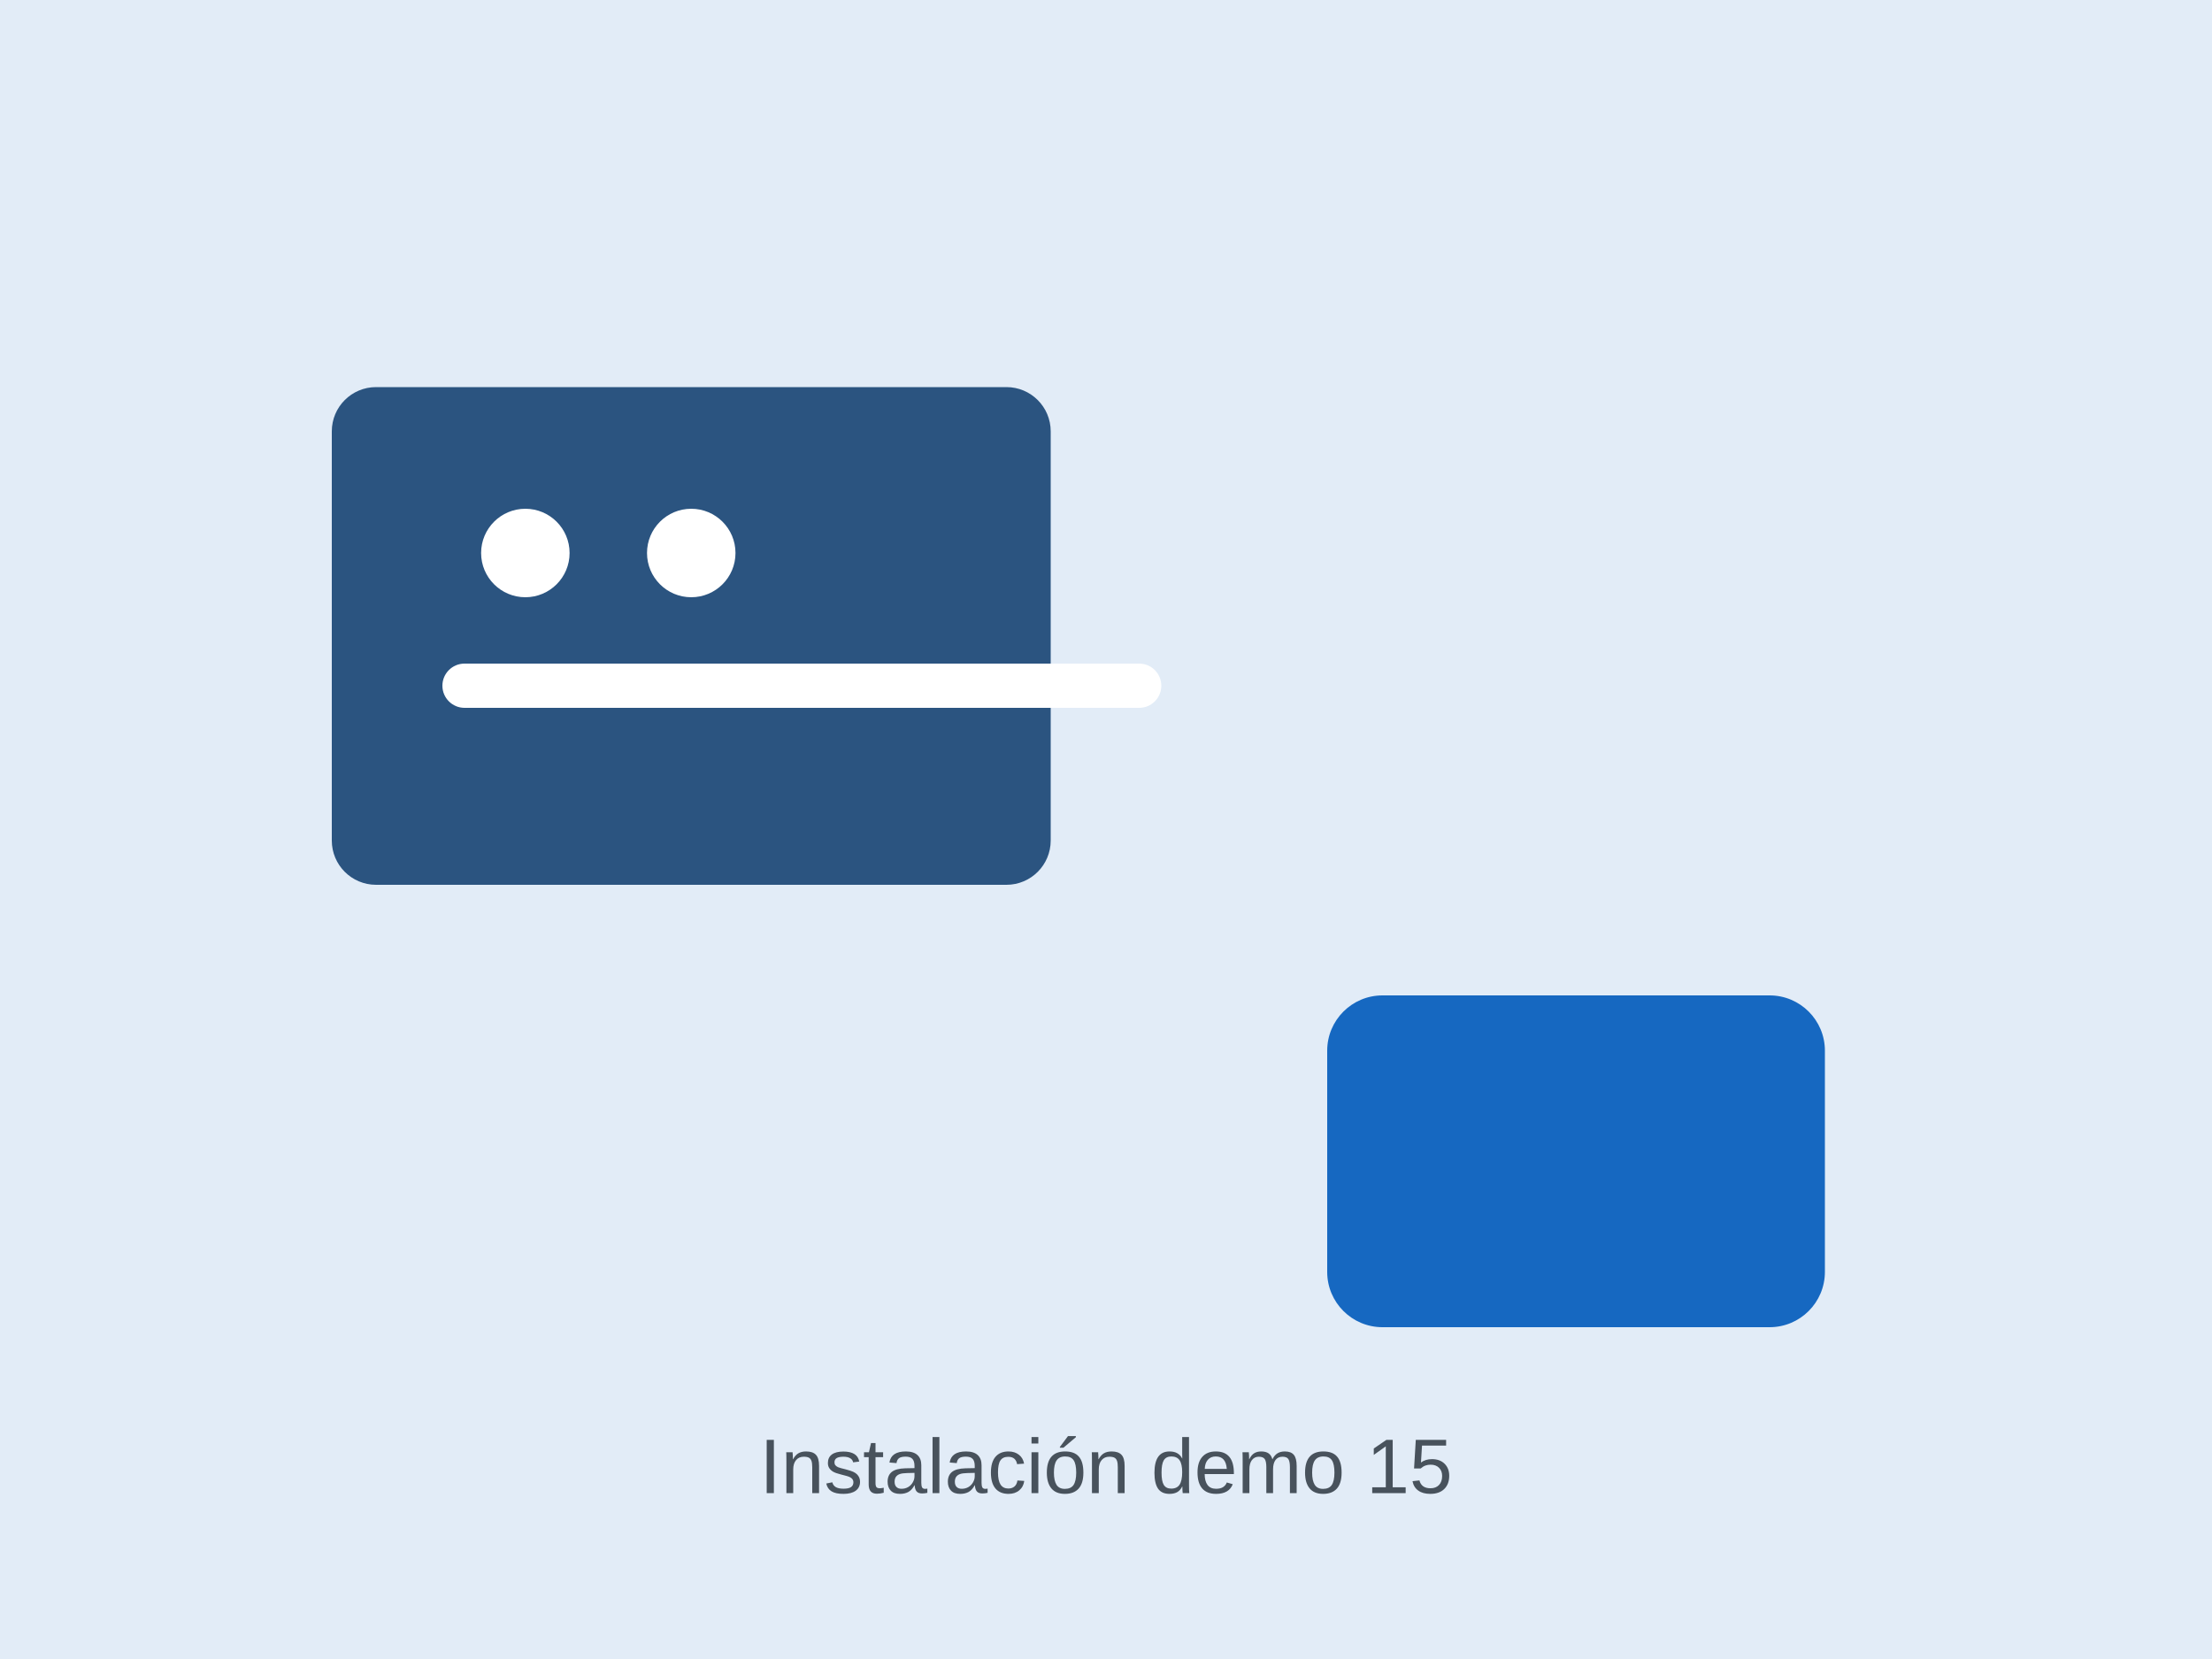
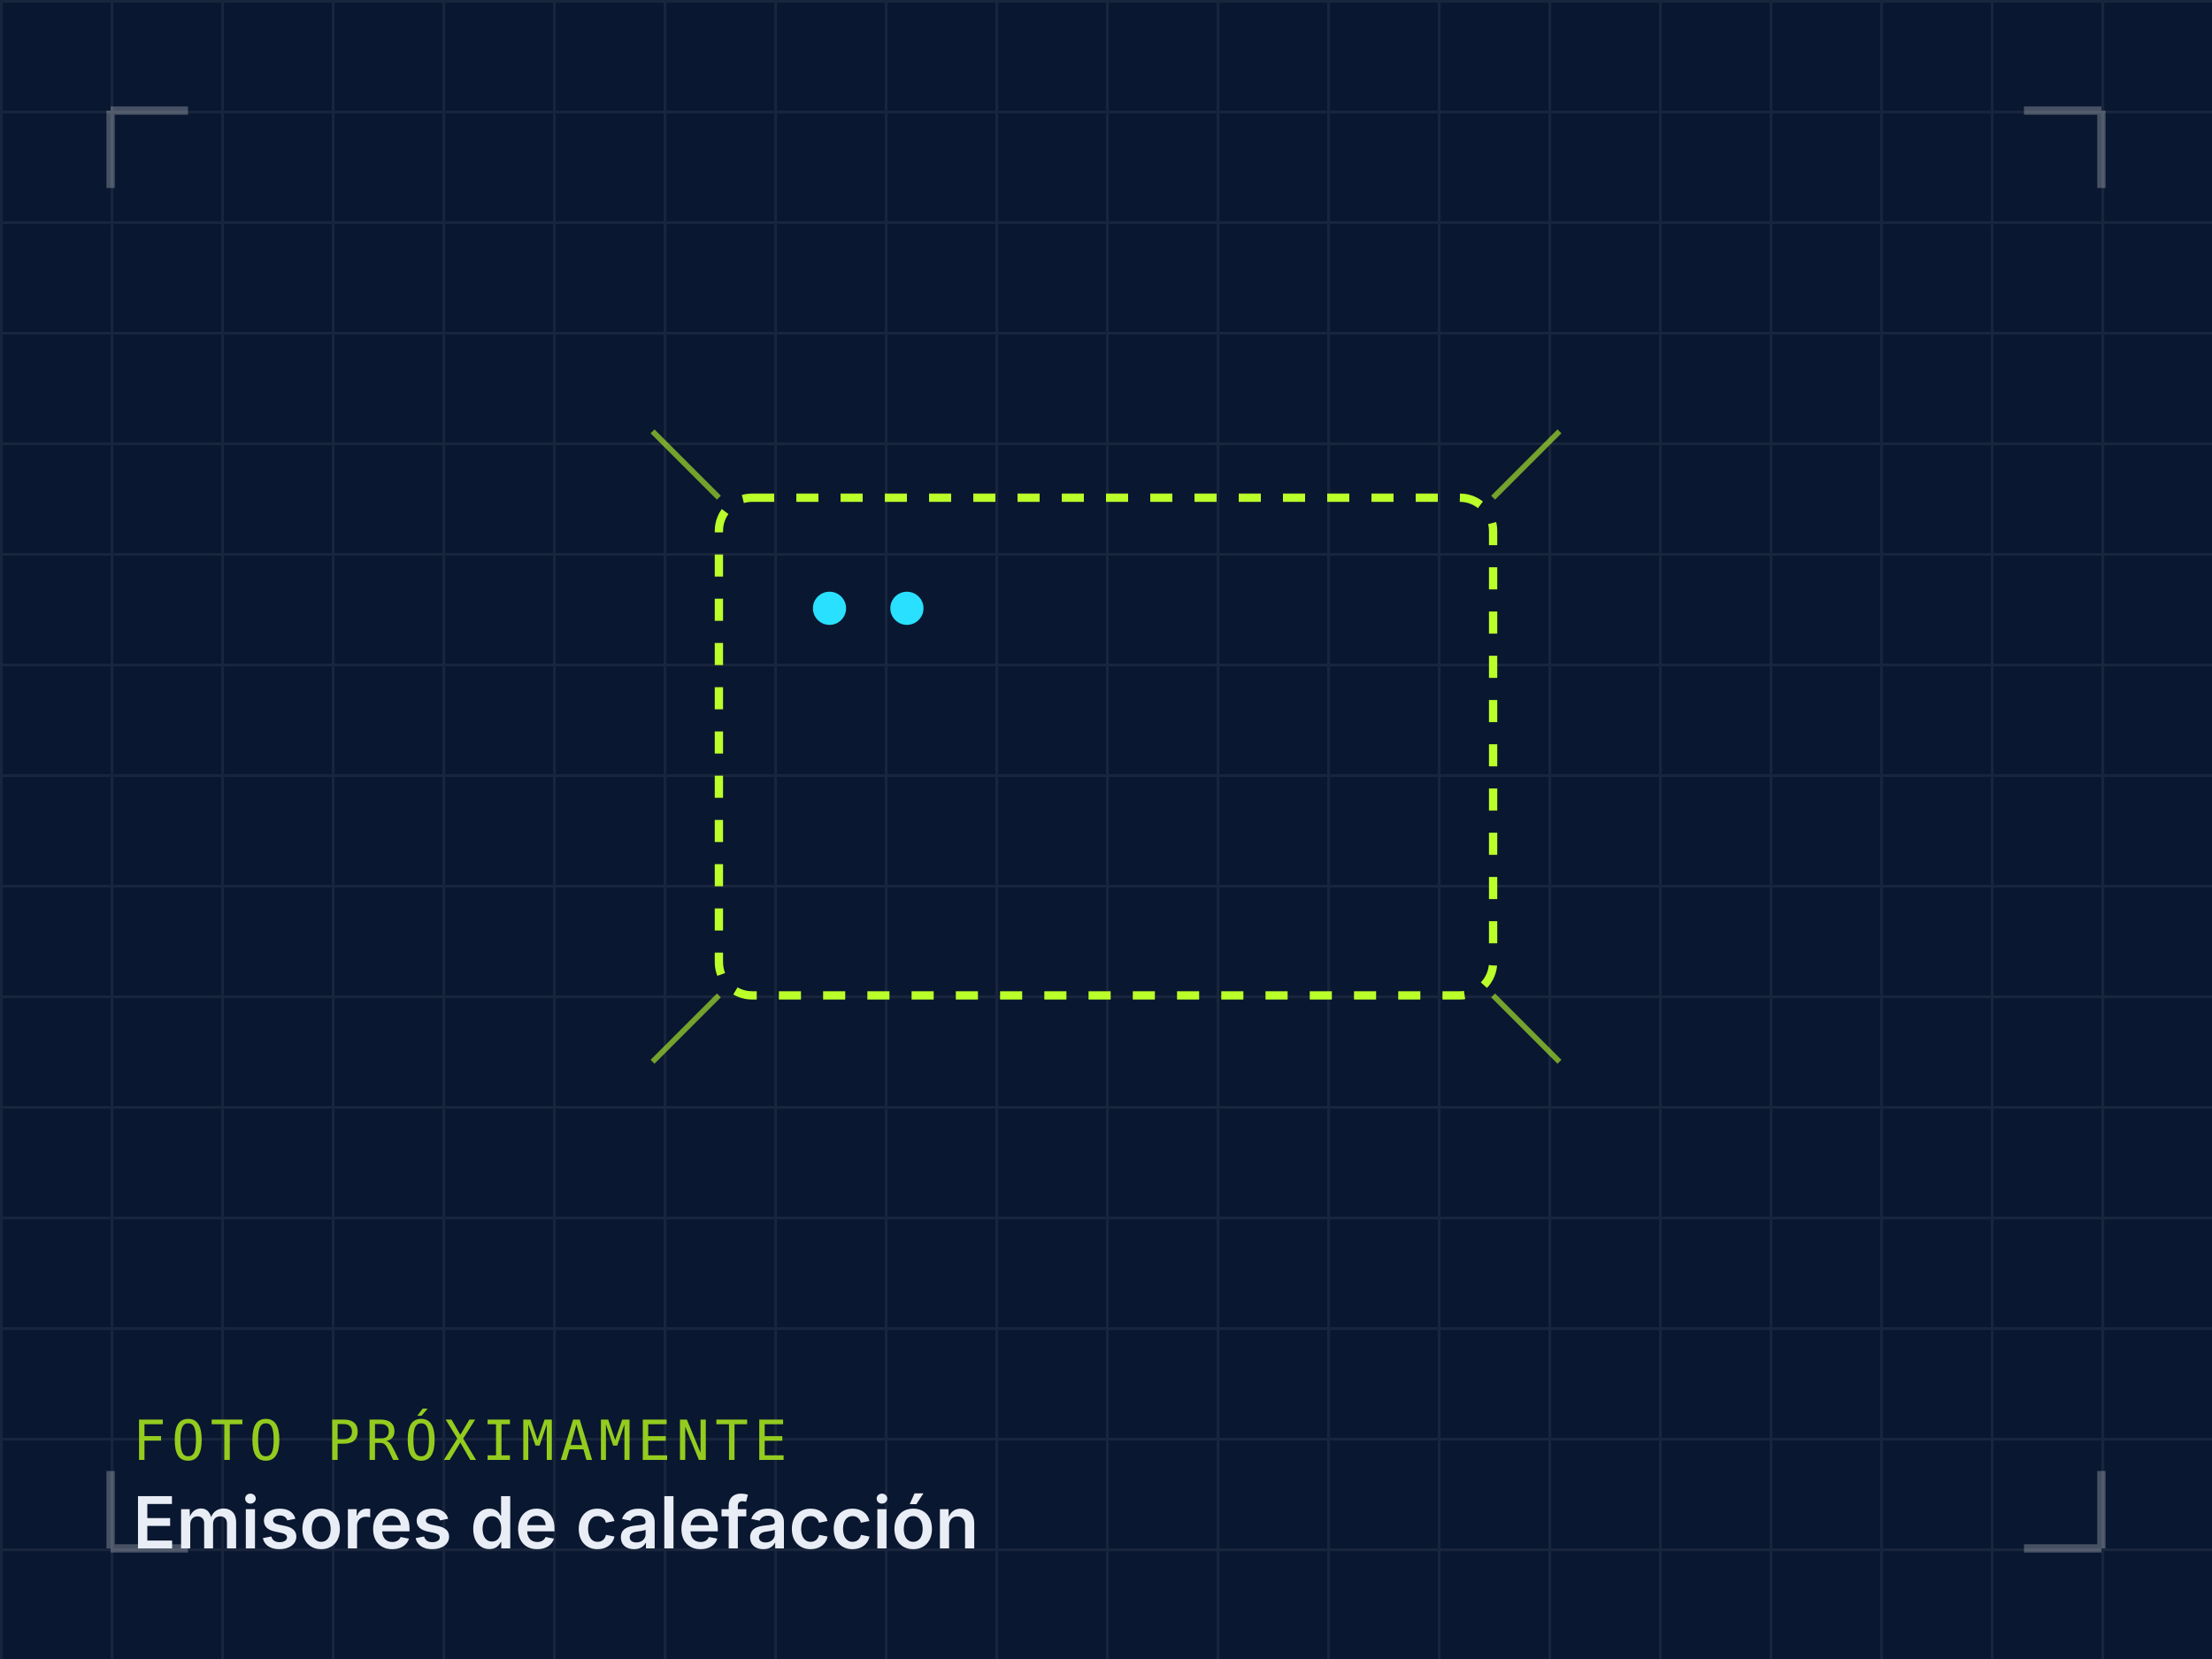
- <svg xmlns="http://www.w3.org/2000/svg" viewBox="0 0 400 300" width="400" height="300">
-   <rect width="400" height="300" fill="#e2ecf7" />
-   <rect x="60" y="70" width="130" height="90" rx="8" fill="#0b3a6b" opacity="0.85" />
-   <circle cx="95" cy="100" r="8" fill="#ffffff" />
-   <circle cx="125" cy="100" r="8" fill="#ffffff" />
-   <rect x="80" y="120" width="130" height="8" rx="4" fill="#ffffff" />
-   <rect x="240" y="180" width="90" height="60" rx="10" fill="#1668c1" />
-   <text x="200" y="270" font-family="Arial, sans-serif" font-size="14" fill="#48525c" text-anchor="middle">Instalación demo 15</text>
+ <svg xmlns="http://www.w3.org/2000/svg" viewBox="0 0 400 300" width="400" height="300" role="img" aria-label="Emisores de calefacción">
+   <defs>
+     <pattern id="grid" width="20" height="20" patternUnits="userSpaceOnUse">
+       <path d="M 20 0 L 0 0 0 20" fill="none" stroke="#ffffff" stroke-opacity="0.06" stroke-width="1" />
+     </pattern>
+   </defs>
+   <rect width="400" height="300" fill="#0a1730" />
+   <rect width="400" height="300" fill="url(#grid)" />
+   <rect x="130" y="90" width="140" height="90" rx="6" fill="none" stroke="#baff29" stroke-width="1.5" stroke-dasharray="4 4" />
+   <circle cx="150" cy="110" r="3" fill="#29e0ff" />
+   <circle cx="164" cy="110" r="3" fill="#29e0ff" />
+   <line x1="130" y1="90" x2="118" y2="78" stroke="#baff29" stroke-width="1" opacity="0.6" />
+   <line x1="270" y1="90" x2="282" y2="78" stroke="#baff29" stroke-width="1" opacity="0.6" />
+   <line x1="130" y1="180" x2="118" y2="192" stroke="#baff29" stroke-width="1" opacity="0.6" />
+   <line x1="270" y1="180" x2="282" y2="192" stroke="#baff29" stroke-width="1" opacity="0.6" />
+   <path d="M20 20 L20 34 M20 20 L34 20" stroke="#ffffff" stroke-opacity="0.25" stroke-width="1.5" fill="none" />
+   <path d="M380 20 L380 34 M380 20 L366 20" stroke="#ffffff" stroke-opacity="0.25" stroke-width="1.5" fill="none" />
+   <path d="M20 280 L20 266 M20 280 L34 280" stroke="#ffffff" stroke-opacity="0.25" stroke-width="1.5" fill="none" />
+   <path d="M380 280 L380 266 M380 280 L366 280" stroke="#ffffff" stroke-opacity="0.25" stroke-width="1.5" fill="none" />
+   <text x="24" y="264" font-family="IBM Plex Mono, monospace" font-size="10" letter-spacing="1" fill="#93cc1f">FOTO PRÓXIMAMENTE</text>
+   <text x="24" y="280" font-family="Inter, sans-serif" font-size="13" font-weight="600" fill="#e9edf5">Emisores de calefacción</text>
</svg>
